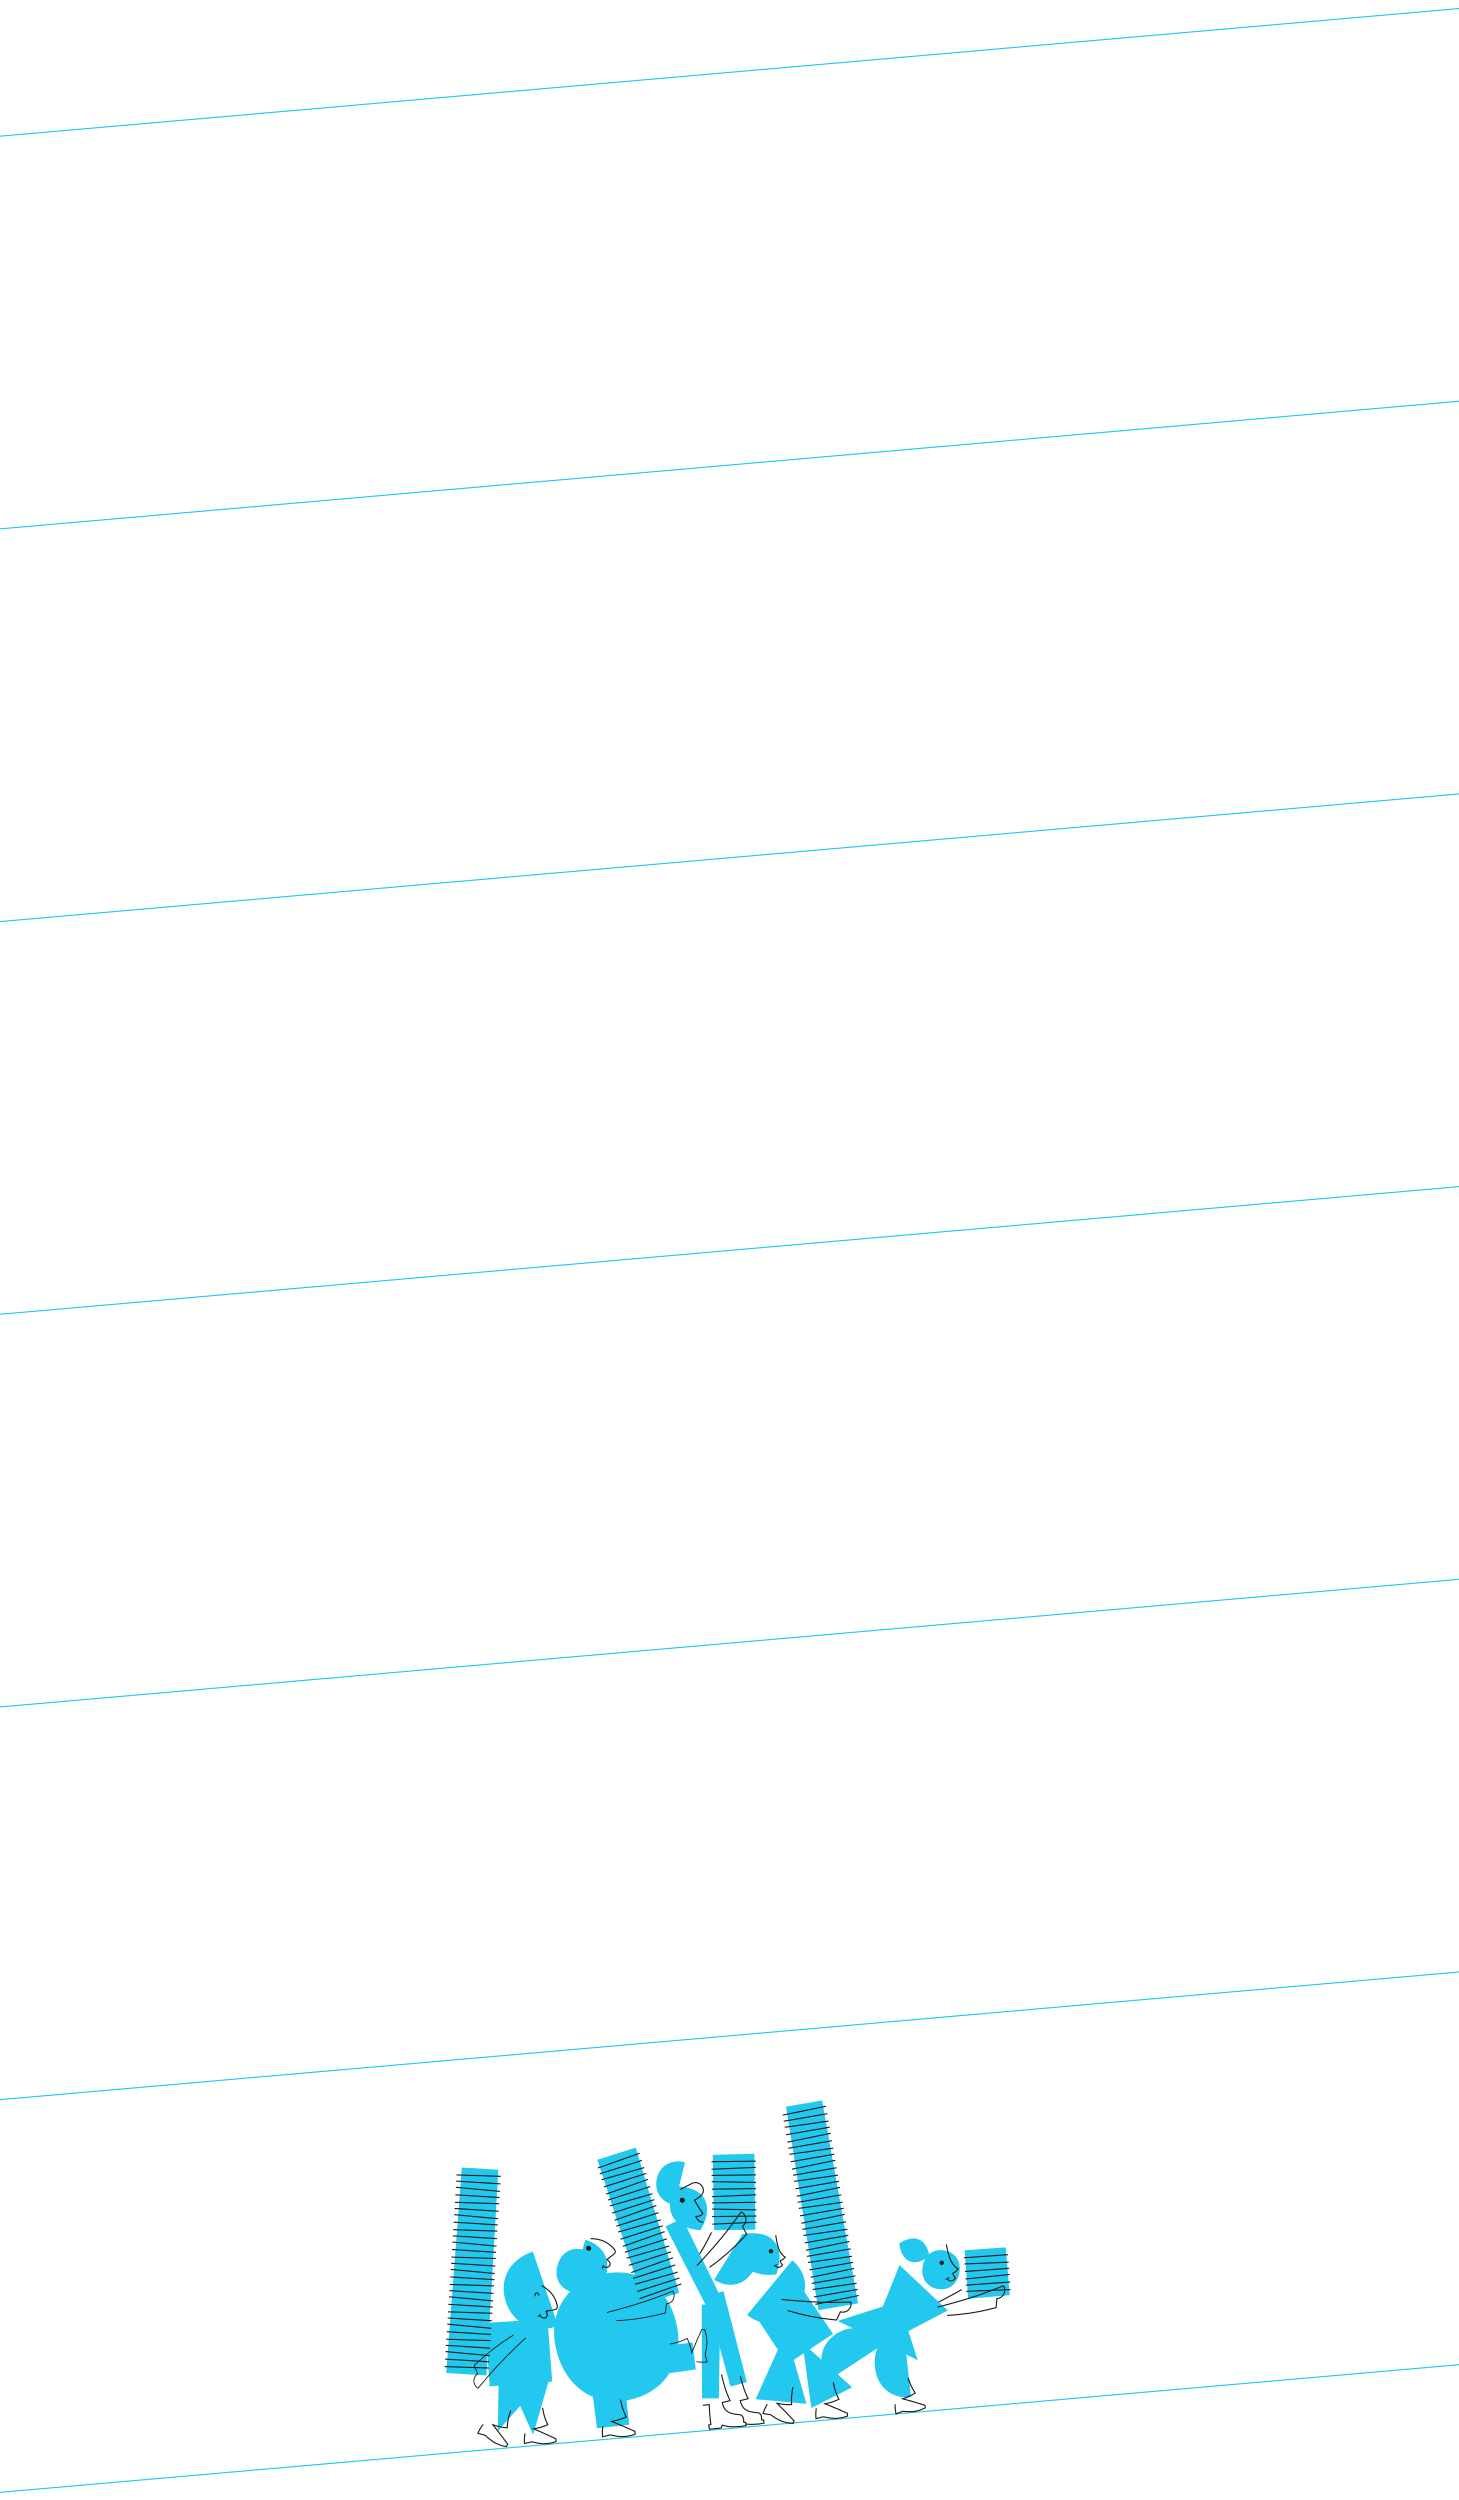
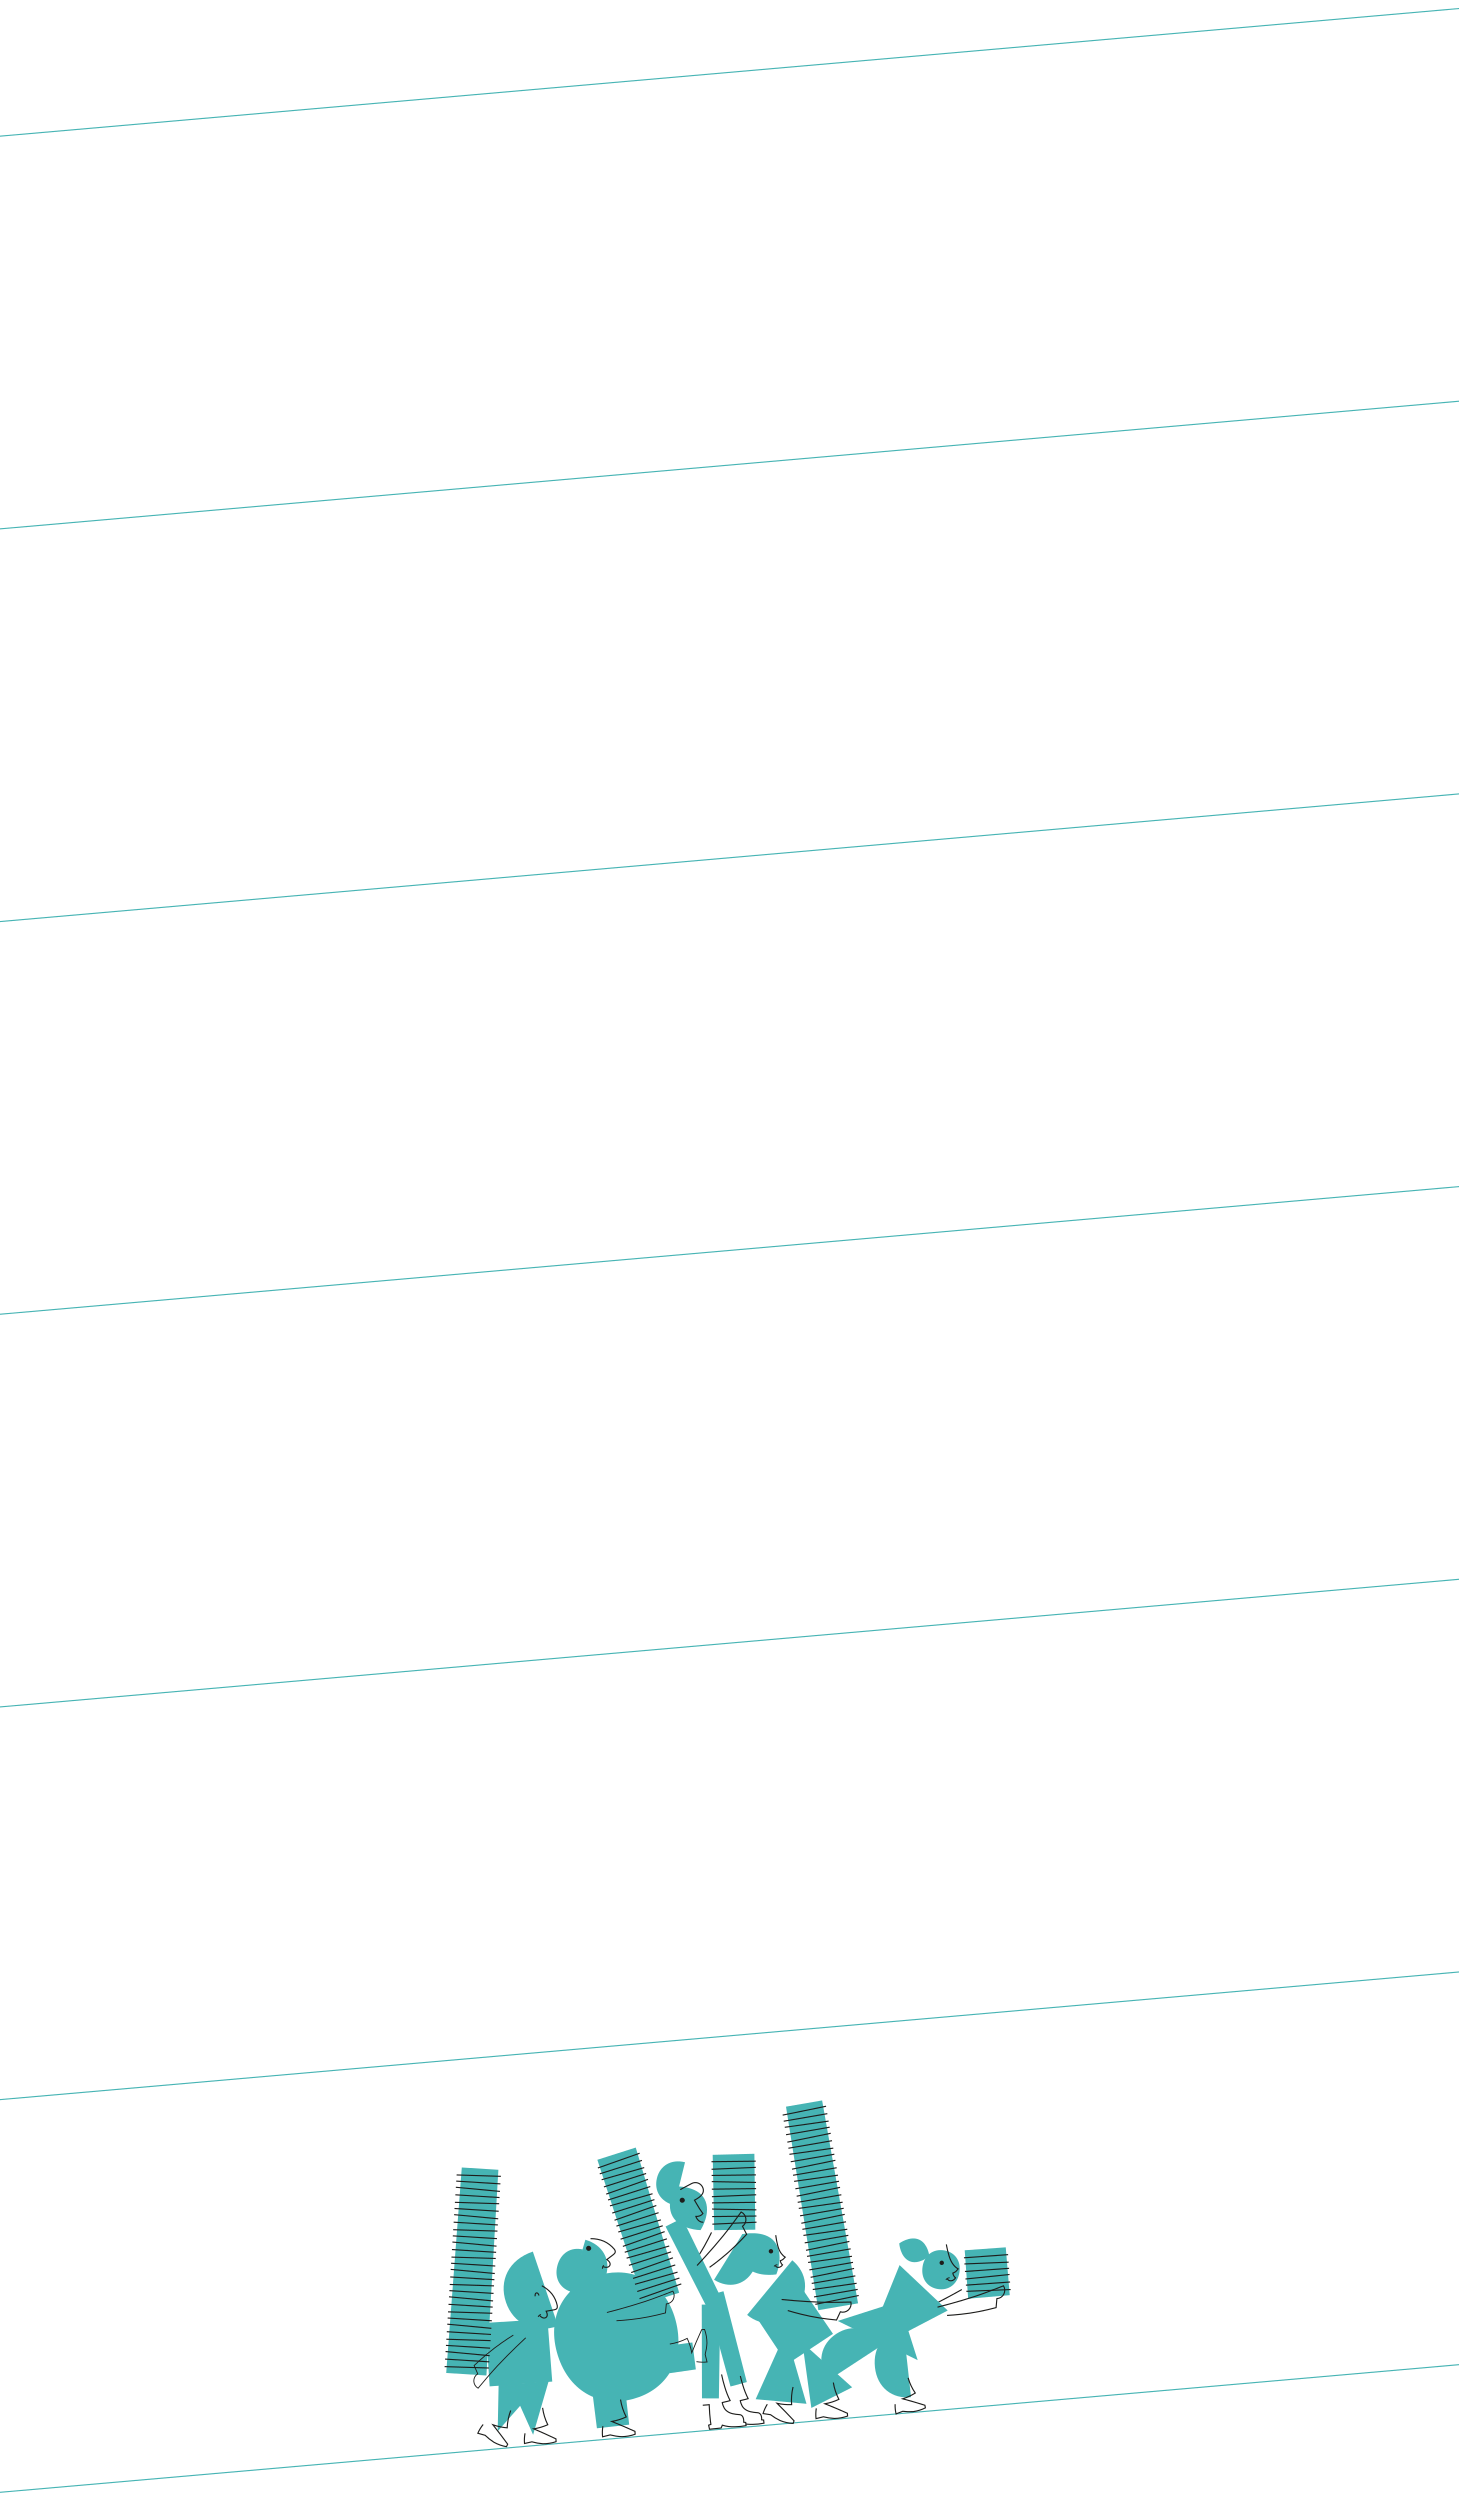
<svg xmlns="http://www.w3.org/2000/svg" viewBox="0 0 1288 2207">
  <g id="Layer_2" data-name="Layer 2">
-     <line x1="-129.05" y1="2211.5" x2="1414.05" y2="2076.5" style="fill:none;stroke:#22c8ee;stroke-miterlimit:10" />
-     <line x1="-129.05" y1="1864.84" x2="1414.05" y2="1729.83" style="fill:none;stroke:#22c8ee;stroke-miterlimit:10" />
-     <line x1="-129.05" y1="1518.17" x2="1414.05" y2="1383.16" style="fill:none;stroke:#22c8ee;stroke-miterlimit:10" />
-     <line x1="-129.05" y1="1171.5" x2="1414.05" y2="1036.5" style="fill:none;stroke:#22c8ee;stroke-miterlimit:10" />
-     <line x1="-129.05" y1="824.84" x2="1414.05" y2="689.83" style="fill:none;stroke:#22c8ee;stroke-miterlimit:10" />
-     <line x1="-129.05" y1="478.17" x2="1414.05" y2="343.16" style="fill:none;stroke:#22c8ee;stroke-miterlimit:10" />
-     <line x1="-129.05" y1="131.5" x2="1414.05" y2="-3.5" style="fill:none;stroke:#22c8ee;stroke-miterlimit:10" />
+     <line x1="-129.05" y1="2211.5" x2="1414.05" y2="2076.5" style="fill:none;stroke:#46b4b4;stroke-miterlimit:10" />
+     <line x1="-129.05" y1="1864.84" x2="1414.05" y2="1729.83" style="fill:none;stroke:#46b4b4;stroke-miterlimit:10" />
+     <line x1="-129.05" y1="1518.17" x2="1414.05" y2="1383.16" style="fill:none;stroke:#46b4b4;stroke-miterlimit:10" />
+     <line x1="-129.05" y1="1171.5" x2="1414.05" y2="1036.5" style="fill:none;stroke:#46b4b4;stroke-miterlimit:10" />
+     <line x1="-129.05" y1="824.84" x2="1414.05" y2="689.83" style="fill:none;stroke:#46b4b4;stroke-miterlimit:10" />
+     <line x1="-129.05" y1="478.17" x2="1414.05" y2="343.16" style="fill:none;stroke:#46b4b4;stroke-miterlimit:10" />
+     <line x1="-129.05" y1="131.5" x2="1414.05" y2="-3.5" style="fill:none;stroke:#46b4b4;stroke-miterlimit:10" />
  </g>
  <g id="Layer_1" data-name="Layer 1">
-     <path d="M659.56,2043.6l39.85-48.23c13.28,11,15.41,28.32,3.43,42.82-12.41,15-30,16.38-43.28,5.41" style="fill:#22c8ee" />
-     <polygon points="693.66 2058.8 711.96 2122.07 667.09 2118.02 693.66 2058.8" style="fill:#22c8ee" />
+     <path d="M659.56,2043.6l39.85-48.23c13.28,11,15.41,28.32,3.43,42.82-12.41,15-30,16.38-43.28,5.41" style="fill:#46b4b4" />
+     <polygon points="693.66 2058.8 711.96 2122.07 667.09 2118.02 693.66 2058.8" style="fill:#46b4b4" />
    <path d="M700.1,2107.23a48.56,48.56,0,0,0-1.26,15.59,51,51,0,0,1-12.83-1.17s3.23,3.18,7.43,7.52c3.19,3.3,7.54,7.93,7.54,7.93l-.81,2.34a35.63,35.63,0,0,1-11.51-2.58,47.79,47.79,0,0,1-8.42-5.16l-6.62-1a35.37,35.37,0,0,1,3.75-8.25" style="fill:none;stroke:#1d1d1b" />
-     <polygon points="735.37 2060.34 695.13 2087.01 668.45 2046.77 707.82 2019.92 735.37 2060.34" style="fill:#22c8ee" />
-     <polygon points="708.34 2068.1 752.28 2107.51 716.26 2125.73 708.34 2068.1" style="fill:#22c8ee" />
+     <polygon points="735.37 2060.34 695.13 2087.01 668.45 2046.77 707.82 2019.92 735.37 2060.34" style="fill:#46b4b4" />
+     <polygon points="708.34 2068.1 752.28 2107.51 716.26 2125.73 708.34 2068.1" style="fill:#46b4b4" />
    <path d="M735.66,2103.3a48.46,48.46,0,0,0,4.91,14.85,50.6,50.6,0,0,1-12.27,3.92s4.21,1.67,9.78,4c4.22,1.8,10,4.36,10,4.36l.16,2.48a35.83,35.83,0,0,1-11.6,2.1,47.66,47.66,0,0,1-9.76-1.47l-6.51,1.63a35.87,35.87,0,0,1,.24-9.06" style="fill:none;stroke:#1d1d1b" />
-     <path d="M664.26,2005.66c-7.19,11.62-20.74,15.07-33.89,6.94l25-40.37c13.15,8.14,16.11,21.81,8.92,33.43" style="fill:#22c8ee" />
-     <path d="M685.34,2007.84s-18.8,3.3-27.83-8c-8.71-11-2.22-27.54-2.22-27.54s19.77-4.29,28.48,6.67c9,11.35,1.57,28.92,1.57,28.92" style="fill:#22c8ee" />
+     <path d="M664.26,2005.66c-7.19,11.62-20.74,15.07-33.89,6.94l25-40.37c13.15,8.14,16.11,21.81,8.92,33.43" style="fill:#46b4b4" />
+     <path d="M685.34,2007.84s-18.8,3.3-27.83-8c-8.71-11-2.22-27.54-2.22-27.54s19.77-4.29,28.48,6.67c9,11.35,1.57,28.92,1.57,28.92" style="fill:#46b4b4" />
    <path d="M683.31,2000.81a4.05,4.05,0,0,1,1.32-1.13,3.92,3.92,0,0,1,1.7-.33" style="fill:none;stroke:#1d1d1b;stroke-width:0.8px" />
    <path d="M684.84,1973.21s1,8.77,3.2,13.36,5.17,6.09,5.17,6.09a16.91,16.91,0,0,1-2,1.94,8.36,8.36,0,0,1-2.34,1.17,6.19,6.19,0,0,0,.7,2.16,5,5,0,0,0,1.25,1.57,5.35,5.35,0,0,1-2.55,2c-2.93.78-3.81-1.49-3.81-1.49" style="fill:none;stroke:#1d1d1b" />
-     <polygon points="757.49 2033.38 725.77 1854.26 693.87 1859.77 722.44 2039.43 757.49 2033.38" style="fill:#22c8ee" />
+     <polygon points="757.49 2033.38 725.77 1854.26 693.87 1859.77 722.44 2039.43 757.49 2033.38" style="fill:#46b4b4" />
    <line x1="719.77" y1="2034.29" x2="758.08" y2="2026.46" style="fill:none;stroke:#1d1d1b" />
    <line x1="718.64" y1="2027.73" x2="757.15" y2="2021.08" style="fill:none;stroke:#1d1d1b" />
    <line x1="717.5" y1="2021.17" x2="756.22" y2="2015.71" style="fill:none;stroke:#1d1d1b" />
    <line x1="716.58" y1="2015.8" x2="755.09" y2="2009.15" style="fill:none;stroke:#1d1d1b" />
    <line x1="715.65" y1="2010.42" x2="753.96" y2="2002.59" style="fill:none;stroke:#1d1d1b" />
    <line x1="714.52" y1="2003.86" x2="753.03" y2="1997.22" style="fill:none;stroke:#1d1d1b" />
    <line x1="713.39" y1="1997.3" x2="752.11" y2="1991.85" style="fill:none;stroke:#1d1d1b" />
    <line x1="712.46" y1="1991.93" x2="750.97" y2="1985.28" style="fill:none;stroke:#1d1d1b" />
    <line x1="711.53" y1="1986.56" x2="749.84" y2="1978.72" style="fill:none;stroke:#1d1d1b" />
    <line x1="710.4" y1="1980" x2="748.91" y2="1973.35" style="fill:none;stroke:#1d1d1b" />
    <line x1="709.27" y1="1973.43" x2="747.99" y2="1967.98" style="fill:none;stroke:#1d1d1b" />
    <line x1="708.34" y1="1968.06" x2="746.86" y2="1961.42" style="fill:none;stroke:#1d1d1b" />
    <line x1="707.41" y1="1962.69" x2="745.72" y2="1954.85" style="fill:none;stroke:#1d1d1b" />
    <line x1="706.28" y1="1956.13" x2="744.8" y2="1949.48" style="fill:none;stroke:#1d1d1b" />
    <line x1="705.15" y1="1949.57" x2="743.87" y2="1944.11" style="fill:none;stroke:#1d1d1b" />
    <line x1="704.22" y1="1944.2" x2="742.74" y2="1937.55" style="fill:none;stroke:#1d1d1b" />
    <line x1="703.3" y1="1938.82" x2="741.6" y2="1930.99" style="fill:none;stroke:#1d1d1b" />
    <line x1="702.16" y1="1932.26" x2="740.68" y2="1925.62" style="fill:none;stroke:#1d1d1b" />
    <line x1="701.03" y1="1925.7" x2="739.75" y2="1920.24" style="fill:none;stroke:#1d1d1b" />
    <line x1="700.1" y1="1920.33" x2="738.62" y2="1913.68" style="fill:none;stroke:#1d1d1b" />
    <line x1="699.18" y1="1914.96" x2="737.49" y2="1907.12" style="fill:none;stroke:#1d1d1b" />
    <line x1="698.05" y1="1908.39" x2="736.56" y2="1901.75" style="fill:none;stroke:#1d1d1b" />
    <line x1="696.91" y1="1901.83" x2="735.63" y2="1896.38" style="fill:none;stroke:#1d1d1b" />
    <line x1="695.99" y1="1896.46" x2="734.5" y2="1889.82" style="fill:none;stroke:#1d1d1b" />
    <line x1="695.06" y1="1891.09" x2="733.37" y2="1883.25" style="fill:none;stroke:#1d1d1b" />
    <line x1="693.93" y1="1884.53" x2="732.44" y2="1877.88" style="fill:none;stroke:#1d1d1b" />
    <line x1="692.79" y1="1877.97" x2="731.51" y2="1872.51" style="fill:none;stroke:#1d1d1b" />
    <line x1="691.87" y1="1872.59" x2="730.38" y2="1865.95" style="fill:none;stroke:#1d1d1b" />
    <line x1="690.94" y1="1867.22" x2="729.25" y2="1859.39" style="fill:none;stroke:#1d1d1b" />
    <path d="M695.44,2039.75s8.53,2.7,19.56,5,23.47,3.36,23.47,3.36l3.38-7.2a7.41,7.41,0,0,0,7.13-1.66,7.52,7.52,0,0,0,2.23-7c-6.4.15-17.27.43-26.28.15-16.64-.5-34.91-2.41-34.91-2.41" style="fill:none;stroke:#1d1d1b" />
    <path d="M825.84,2033.73l11.65-6.15c6.89-3.64,11.57-6.4,11.57-6.4" style="fill:none;stroke:#1d1d1b" />
-     <path d="M797.66,2056.42l6.6,59.79c-16.46,1.82-29.86-8.32-31.85-26.3-2.06-18.63,8.78-31.67,25.25-33.49" style="fill:#22c8ee" />
-     <path d="M738.25,2060.33c13.86-9.08,30.52-5.92,40.78,9.76l-48.13,31.52c-10.27-15.68-6.51-32.21,7.35-41.28" style="fill:#22c8ee" />
-     <path d="M828,2020.78c-9.36-1.47-15.21-9.24-13.54-19.88,1.62-10.28,9.55-15.75,18.92-14.28s15.23,9.12,13.62,19.39c-1.68,10.65-9.63,16.25-19,14.77" style="fill:#22c8ee" />
-     <polygon points="762.25 2078.59 794.13 1999.62 836.64 2039.72 762.25 2078.59" style="fill:#22c8ee" />
+     <path d="M797.66,2056.42l6.6,59.79c-16.46,1.82-29.86-8.32-31.85-26.3-2.06-18.63,8.78-31.67,25.25-33.49" style="fill:#46b4b4" />
+     <path d="M738.25,2060.33c13.86-9.08,30.52-5.92,40.78,9.76l-48.13,31.52c-10.27-15.68-6.51-32.21,7.35-41.28" style="fill:#46b4b4" />
+     <path d="M828,2020.78c-9.36-1.47-15.21-9.24-13.54-19.88,1.62-10.28,9.55-15.75,18.92-14.28s15.23,9.12,13.62,19.39c-1.68,10.65-9.63,16.25-19,14.77" style="fill:#46b4b4" />
+     <polygon points="762.25 2078.59 794.13 1999.62 836.64 2039.72 762.25 2078.59" style="fill:#46b4b4" />
    <path d="M801.68,2099.18a46.26,46.26,0,0,0,6.32,13.4,47.94,47.94,0,0,1-11.07,5.09s4.15,1.09,9.65,2.68c4.17,1.2,9.92,3,9.92,3l.44,2.31a33.63,33.63,0,0,1-10.66,3.31,45.19,45.19,0,0,1-9.33-.27l-5.92,2.28a33.41,33.41,0,0,1-.82-8.54" style="fill:none;stroke:#1d1d1b" />
    <path d="M835,2012.65a4.6,4.6,0,0,1,1.47-1.38,4.51,4.51,0,0,1,1.94-.47" style="fill:none;stroke:#1d1d1b;stroke-width:0.8px" />
    <path d="M835.44,1981.35s1.59,9.88,4.3,15,6.18,6.67,6.18,6.67a18.79,18.79,0,0,1-2.16,2.29,9.82,9.82,0,0,1-2.61,1.43,7.08,7.08,0,0,0,.89,2.42,5.61,5.61,0,0,0,1.51,1.72,6.13,6.13,0,0,1-2.81,2.39c-3.31,1-4.42-1.52-4.42-1.52" style="fill:none;stroke:#1d1d1b" />
    <path d="M831.92,1999.47a1.94,1.94,0,1,1,1.37-2.17,1.82,1.82,0,0,1-1.37,2.17" style="fill:#1d1d1b" />
-     <path d="M793.85,1980.47s9.52-7.06,17.69-3.26c7.89,3.66,8.89,14.68,8.89,14.68s-9.79,7.88-17.67,4.21c-8.17-3.8-8.91-15.63-8.91-15.63" style="fill:#22c8ee" />
-     <polygon points="793.62 2031.6 810.12 2083.56 739.5 2048.93 793.62 2031.6" style="fill:#22c8ee" />
-     <polygon points="854.7 2029.29 891.39 2026.17 887.88 1983.94 851.64 1986.53 854.7 2029.29" style="fill:#22c8ee" />
+     <path d="M793.85,1980.47s9.52-7.06,17.69-3.26c7.89,3.66,8.89,14.68,8.89,14.68s-9.79,7.88-17.67,4.21c-8.17-3.8-8.91-15.63-8.91-15.63" style="fill:#46b4b4" />
+     <polygon points="793.62 2031.6 810.12 2083.56 739.5 2048.93 793.62 2031.6" style="fill:#46b4b4" />
+     <polygon points="854.7 2029.29 891.39 2026.17 887.88 1983.94 851.64 1986.53 854.7 2029.29" style="fill:#46b4b4" />
    <line x1="853.1" y1="2022.78" x2="892.17" y2="2021.2" style="fill:none;stroke:#1d1d1b" />
    <line x1="852.71" y1="2017.34" x2="891.69" y2="2014.55" style="fill:none;stroke:#1d1d1b" />
    <line x1="852.32" y1="2011.9" x2="891.22" y2="2007.91" style="fill:none;stroke:#1d1d1b" />
    <line x1="851.85" y1="2005.26" x2="890.83" y2="2002.47" style="fill:none;stroke:#1d1d1b" />
    <line x1="851.37" y1="1998.62" x2="890.44" y2="1997.04" style="fill:none;stroke:#1d1d1b" />
    <line x1="850.98" y1="1993.18" x2="889.97" y2="1990.4" style="fill:none;stroke:#1d1d1b" />
    <path d="M836.07,2044.05s8.95-.39,20.08-2,23.2-4.88,23.2-4.88l.71-7.93a7.4,7.4,0,0,0,6.12-4,7.54,7.54,0,0,0-.28-7.32c-6,2.34-16.08,6.32-24.64,9.15-15.81,5.23-33.63,9.69-33.63,9.69" style="fill:none;stroke:#1d1d1b" />
    <path d="M628.12,1970.78c-1.48,3-4,8-6.31,12.09-4.27,7.51-9.57,15.43-9.57,15.43" style="fill:none;stroke:#1d1d1b" />
-     <polygon points="619.7 2117.27 619.51 2034.47 635.91 2034.51 634.63 2117.3 619.7 2117.27" style="fill:#22c8ee" />
-     <polygon points="644.89 2106.81 622.85 2027 638.68 2022.71 659.3 2102.9 644.89 2106.81" style="fill:#22c8ee" />
-     <polygon points="638.54 2032.57 602.21 1958.16 587.56 1965.56 625.22 2039.3 638.54 2032.57" style="fill:#22c8ee" />
-     <path d="M618.46,1968.75s-18.26-.11-24.81-12.34c-6.32-11.81,2.63-26.31,2.63-26.31s19.34-.65,25.66,11.16c6.55,12.24-3.48,27.49-3.48,27.49" style="fill:#22c8ee" />
-     <path d="M579.94,1922.84c2.69-10.92,12.44-17.06,24.8-14l-9.35,38c-12.36-3-18.14-13-15.45-23.94" style="fill:#22c8ee" />
+     <polygon points="619.7 2117.27 619.51 2034.47 635.91 2034.51 634.63 2117.3 619.7 2117.27" style="fill:#46b4b4" />
+     <polygon points="644.89 2106.81 622.85 2027 638.68 2022.71 659.3 2102.9 644.89 2106.81" style="fill:#46b4b4" />
+     <polygon points="638.54 2032.57 602.21 1958.16 587.56 1965.56 625.22 2039.3 638.54 2032.57" style="fill:#46b4b4" />
+     <path d="M618.46,1968.75s-18.26-.11-24.81-12.34c-6.32-11.81,2.63-26.31,2.63-26.31s19.34-.65,25.66,11.16c6.55,12.24-3.48,27.49-3.48,27.49" style="fill:#46b4b4" />
+     <path d="M579.94,1922.84c2.69-10.92,12.44-17.06,24.8-14l-9.35,38c-12.36-3-18.14-13-15.45-23.94" style="fill:#46b4b4" />
    <path d="M600.58,1933s6.56-3.64,10-5.37a7,7,0,0,1,9.5,2.88c1.83,3.42.76,6.65-3,9.35a32,32,0,0,1-4,2.49s2.59,4.49,4.47,7.5c1,1.6,3,4.23,3,4.23a6,6,0,0,1-2.59,2,8.61,8.61,0,0,1-3.65.63,8.62,8.62,0,0,0,2.92,4c2.14,1.51,3.69.94,3.69.94" style="fill:none;stroke:#1d1d1b" />
    <path d="M603.8,1944a2.24,2.24,0,1,1,.44-2.69,1.95,1.95,0,0,1-.44,2.69" style="fill:#1d1d1b" />
    <path d="M637,2096.16a113.19,113.19,0,0,0,2.86,11.17,72.86,72.86,0,0,0,4.68,11.91s-3.22,1-6.93,1.74c0,0,.67,4.4,3.31,6.86,3.3,3.09,7.78,3.49,12,3.81s3.63,6.68,3.63,6.68l1.78.21.29,2.81a52.81,52.81,0,0,1-9.79,1,31.81,31.81,0,0,1-11.16-1.4l-1.07,2.51-10.23,1.06-.79-3.58,2-.71s-.7-3.94-1.06-9.29-.44-8.09-.44-8.09-2.61.32-5.68.49" style="fill:none;stroke:#1d1d1b" />
    <path d="M653.57,2097.52c.47,2,1.2,4.9,2.19,8.1a74,74,0,0,0,4.68,11.91s-3.22.95-6.92,1.74c0,0,.66,4.4,3.3,6.87,3.31,3.08,7.79,3.48,12,3.8s3.54,6.26,3.54,6.26l1.78.21.29,2.81a52.81,52.81,0,0,1-9.79,1,44.46,44.46,0,0,1-6.22-.25" style="fill:none;stroke:#1d1d1b" />
-     <polygon points="665.97 1901.35 629.16 1902.29 630.47 1968.81 666.79 1968.36 665.97 1901.35" style="fill:#22c8ee" />
+     <polygon points="665.97 1901.35 629.16 1902.29 630.47 1968.81 666.79 1968.36 665.97 1901.35" style="fill:#46b4b4" />
    <line x1="628.7" y1="1956.8" x2="667.78" y2="1956.32" style="fill:none;stroke:#1d1d1b" />
    <line x1="628.62" y1="1950.15" x2="667.71" y2="1950.87" style="fill:none;stroke:#1d1d1b" />
    <line x1="628.55" y1="1944.7" x2="667.63" y2="1944.21" style="fill:none;stroke:#1d1d1b" />
    <line x1="628.48" y1="1939.24" x2="667.55" y2="1937.55" style="fill:none;stroke:#1d1d1b" />
    <line x1="628.4" y1="1932.59" x2="667.48" y2="1932.1" style="fill:none;stroke:#1d1d1b" />
    <line x1="628.32" y1="1925.93" x2="667.41" y2="1926.65" style="fill:none;stroke:#1d1d1b" />
    <line x1="628.25" y1="1920.48" x2="667.33" y2="1919.99" style="fill:none;stroke:#1d1d1b" />
    <line x1="628.18" y1="1915.03" x2="667.25" y2="1913.34" style="fill:none;stroke:#1d1d1b" />
    <line x1="628.1" y1="1908.37" x2="667.18" y2="1907.89" style="fill:none;stroke:#1d1d1b" />
    <line x1="628.87" y1="1963.5" x2="667.85" y2="1961.77" style="fill:none;stroke:#1d1d1b" />
    <path d="M626.41,2001.6s7.33-5.14,15.81-12.53,16.92-16.61,16.92-16.61l-3.66-7.06a7.42,7.42,0,0,0,3-6.67,7.52,7.52,0,0,0-4.18-6c-3.76,5.18-10.14,14-15.84,21C628,1986.61,615.35,2000,615.35,2000" style="fill:none;stroke:#1d1d1b" />
-     <path d="M514.63,1985.94l-9.27,37.59c-10.35-2.55-16.2-11.65-13.41-23,2.88-11.72,12.32-17.2,22.68-14.64" style="fill:#22c8ee" />
-     <polygon points="552.24 2112.02 555.44 2140.49 526.96 2143.69 523.44 2115.63 552.24 2112.02" style="fill:#22c8ee" />
-     <polygon points="587.42 2071.04 611.2 2067.94 614.29 2091.72 590.87 2095.08 587.42 2071.04" style="fill:#22c8ee" />
-     <path d="M559,2117.76c-30.16,8.17-58.18-7.23-67.43-41.36-8.92-32.93,7.6-60,37.76-68.15s58.07,6.84,67,39.78c9.25,34.12-7.17,61.56-37.32,69.73" style="fill:#22c8ee" />
-     <path d="M535.05,2008.51c-4,13.73-16.74,21-32.28,16.43l14-47.68c15.54,4.55,22.33,17.53,18.3,31.25" style="fill:#22c8ee" />
+     <path d="M514.63,1985.94l-9.27,37.59c-10.35-2.55-16.2-11.65-13.41-23,2.88-11.72,12.32-17.2,22.68-14.64" style="fill:#46b4b4" />
+     <polygon points="552.24 2112.02 555.44 2140.49 526.96 2143.69 523.44 2115.63 552.24 2112.02" style="fill:#46b4b4" />
+     <polygon points="587.42 2071.04 611.2 2067.94 614.29 2091.72 590.87 2095.08 587.42 2071.04" style="fill:#46b4b4" />
+     <path d="M559,2117.76c-30.16,8.17-58.18-7.23-67.43-41.36-8.92-32.93,7.6-60,37.76-68.15s58.07,6.84,67,39.78c9.25,34.12-7.17,61.56-37.32,69.73" style="fill:#46b4b4" />
+     <path d="M535.05,2008.51c-4,13.73-16.74,21-32.28,16.43l14-47.68c15.54,4.55,22.33,17.53,18.3,31.25" style="fill:#46b4b4" />
    <path d="M547.81,2118.34a50.23,50.23,0,0,0,5,15.34,52.53,52.53,0,0,1-12.66,4s4.34,1.73,10.07,4.19c4.34,1.87,10.32,4.54,10.32,4.54l.16,2.55a36.43,36.43,0,0,1-12,2.13,49,49,0,0,1-10.06-1.55l-6.7,1.66a36.73,36.73,0,0,1,.27-9.34" style="fill:none;stroke:#1d1d1b" />
    <path d="M521.31,1976.29a28.91,28.91,0,0,1,11.78,2.26,26,26,0,0,1,9.18,7c1.49,2,1,3.42-.64,4.69l-5.91,4.48s4.06,2.54,2.62,5.27c-1.53,2.89-6.13,1-6.13,1" style="fill:none;stroke:#1d1d1b" />
    <path d="M531.81,2002.94a3.5,3.5,0,0,1,1.24-3.17" style="fill:none;stroke:#1d1d1b;stroke-width:0.8px" />
-     <polygon points="527.35 1906.65 568.73 2033.86 599.57 2024.03 561.23 1895.85 527.35 1906.65" style="fill:#22c8ee" />
+     <polygon points="527.35 1906.65 568.73 2033.86 599.57 2024.03 561.23 1895.85 527.35 1906.65" style="fill:#46b4b4" />
    <line x1="564.68" y1="1900.86" x2="527.8" y2="1913.88" style="fill:none;stroke:#1d1d1b" />
    <line x1="566.7" y1="1907.21" x2="529.46" y2="1919.07" style="fill:none;stroke:#1d1d1b" />
    <line x1="568.72" y1="1913.55" x2="531.12" y2="1924.27" style="fill:none;stroke:#1d1d1b" />
    <line x1="570.37" y1="1918.74" x2="533.14" y2="1930.61" style="fill:none;stroke:#1d1d1b" />
    <line x1="572.03" y1="1923.94" x2="535.16" y2="1936.96" style="fill:none;stroke:#1d1d1b" />
    <line x1="574.05" y1="1930.28" x2="536.81" y2="1942.15" style="fill:none;stroke:#1d1d1b" />
    <line x1="576.07" y1="1936.63" x2="538.47" y2="1947.34" style="fill:none;stroke:#1d1d1b" />
    <line x1="577.73" y1="1941.82" x2="540.49" y2="1953.69" style="fill:none;stroke:#1d1d1b" />
    <line x1="579.38" y1="1947.01" x2="542.51" y2="1960.03" style="fill:none;stroke:#1d1d1b" />
    <line x1="581.41" y1="1953.36" x2="544.17" y2="1965.23" style="fill:none;stroke:#1d1d1b" />
    <line x1="583.43" y1="1959.7" x2="545.82" y2="1970.42" style="fill:none;stroke:#1d1d1b" />
    <line x1="585.08" y1="1964.9" x2="547.85" y2="1976.76" style="fill:none;stroke:#1d1d1b" />
    <line x1="586.74" y1="1970.09" x2="549.87" y2="1983.11" style="fill:none;stroke:#1d1d1b" />
    <line x1="588.76" y1="1976.44" x2="551.52" y2="1988.3" style="fill:none;stroke:#1d1d1b" />
    <line x1="590.78" y1="1982.78" x2="553.18" y2="1993.5" style="fill:none;stroke:#1d1d1b" />
    <line x1="592.44" y1="1987.97" x2="555.2" y2="1999.84" style="fill:none;stroke:#1d1d1b" />
    <line x1="594.09" y1="1993.17" x2="557.22" y2="2006.19" style="fill:none;stroke:#1d1d1b" />
    <line x1="596.11" y1="1999.51" x2="558.88" y2="2011.38" style="fill:none;stroke:#1d1d1b" />
    <line x1="598.14" y1="2005.86" x2="560.53" y2="2016.57" style="fill:none;stroke:#1d1d1b" />
    <line x1="599.79" y1="2011.05" x2="562.55" y2="2022.92" style="fill:none;stroke:#1d1d1b" />
    <line x1="601.45" y1="2016.24" x2="564.58" y2="2029.26" style="fill:none;stroke:#1d1d1b" />
    <path d="M544.23,2048.74s8.94-.38,20.07-2,23.2-4.89,23.2-4.89l.71-7.92a7.44,7.44,0,0,0,6.13-4,7.53,7.53,0,0,0-.29-7.31c-6,2.33-16.08,6.32-24.64,9.15-15.81,5.22-33.63,9.69-33.63,9.69" style="fill:none;stroke:#1d1d1b;stroke-width:0.8px" />
    <path d="M591.32,2069.32a50.17,50.17,0,0,0,15.35-5,52.4,52.4,0,0,1,4,12.67s1.75-4.33,4.22-10.06c1.88-4.34,4.56-10.31,4.56-10.31l2.55-.16a36.58,36.58,0,0,1,2.11,12,48.88,48.88,0,0,1-1.58,10l1.65,6.71a36.72,36.72,0,0,1-9.34-.29" style="fill:none;stroke:#1d1d1b;stroke-width:0.8px" />
-     <path d="M446.64,2032.35c6.4,18.93,24.57,28.32,46,21.07l-22.25-65.73c-21.42,7.25-30.14,25.74-23.73,44.66" style="fill:#22c8ee" />
-     <polygon points="432.25 2106.71 487.52 2102.46 483.27 2047.18 428.67 2050.67 432.25 2106.71" style="fill:#22c8ee" />
-     <polygon points="470.63 2149.44 484.43 2101.86 450.68 2104.89 470.63 2149.44" style="fill:#22c8ee" />
-     <polygon points="439.36 2146.31 472.14 2109.17 440.34 2097.5 439.36 2146.31" style="fill:#22c8ee" />
+     <path d="M446.64,2032.35c6.4,18.93,24.57,28.32,46,21.07l-22.25-65.73c-21.42,7.25-30.14,25.74-23.73,44.66" style="fill:#46b4b4" />
+     <polygon points="432.25 2106.71 487.52 2102.46 483.27 2047.18 428.67 2050.67 432.25 2106.71" style="fill:#46b4b4" />
+     <polygon points="470.63 2149.44 484.43 2101.86 450.68 2104.89 470.63 2149.44" style="fill:#46b4b4" />
+     <polygon points="439.36 2146.31 472.14 2109.17 440.34 2097.5 439.36 2146.31" style="fill:#46b4b4" />
    <path d="M478.33,2017.86a28,28,0,0,1,9,7.34,25.25,25.25,0,0,1,4.62,10.19c.37,2.37-.69,3.4-2.71,3.71l-7.08,1.24s2.27,3.9-.21,5.57c-2.64,1.77-5.72-1.92-5.72-1.92" style="fill:none;stroke:#1d1d1b" />
    <path d="M475.05,2045.41a3.41,3.41,0,0,1,2.55-2.17" style="fill:none;stroke:#1d1d1b;stroke-width:0.8px" />
    <path d="M475.78,2026.49c-.29-1.47-1.28-2.52-2.2-2.33s-1.42,1.53-1.12,3" style="fill:none;stroke:#1d1d1b" />
    <path d="M450.86,2128a48.48,48.48,0,0,0-3.11,15.3,51,51,0,0,1-12.58-2.68s2.82,3.54,6.48,8.35c2.77,3.65,6.53,8.75,6.53,8.75l-1.09,2.23A35.6,35.6,0,0,1,436,2156a47.83,47.83,0,0,1-7.73-6.12l-6.45-1.81a35.48,35.48,0,0,1,4.7-7.73" style="fill:none;stroke:#1d1d1b" />
    <path d="M479,2125.62a48.58,48.58,0,0,0,4.56,14.94,50.79,50.79,0,0,1-12.34,3.64s4.16,1.76,9.67,4.25c4.17,1.89,9.91,4.59,9.91,4.59l.11,2.47a35.42,35.42,0,0,1-11.64,1.84,48.06,48.06,0,0,1-9.71-1.7l-6.53,1.48a35.41,35.41,0,0,1,.45-9" style="fill:none;stroke:#1d1d1b" />
-     <polygon points="429.41 2097.09 439.97 1915.48 407.67 1913.46 393.91 2094.87 429.41 2097.09" style="fill:#22c8ee" />
+     <polygon points="429.41 2097.09 439.97 1915.48 407.67 1913.46 393.91 2094.87 429.41 2097.09" style="fill:#46b4b4" />
    <line x1="392.5" y1="2089.25" x2="431.58" y2="2090.48" style="fill:none;stroke:#1d1d1b" />
    <line x1="392.92" y1="2082.6" x2="431.93" y2="2085.04" style="fill:none;stroke:#1d1d1b" />
    <line x1="393.33" y1="2075.96" x2="432.27" y2="2079.6" style="fill:none;stroke:#1d1d1b" />
    <line x1="393.68" y1="2070.51" x2="432.68" y2="2072.96" style="fill:none;stroke:#1d1d1b" />
    <line x1="394.02" y1="2065.07" x2="433.1" y2="2066.31" style="fill:none;stroke:#1d1d1b" />
    <line x1="394.43" y1="2058.43" x2="433.44" y2="2060.87" style="fill:none;stroke:#1d1d1b" />
    <line x1="394.85" y1="2051.78" x2="433.78" y2="2055.43" style="fill:none;stroke:#1d1d1b" />
    <line x1="395.19" y1="2046.34" x2="434.19" y2="2048.78" style="fill:none;stroke:#1d1d1b" />
    <line x1="395.53" y1="2040.9" x2="434.61" y2="2042.14" style="fill:none;stroke:#1d1d1b" />
    <line x1="395.94" y1="2034.26" x2="434.95" y2="2036.7" style="fill:none;stroke:#1d1d1b" />
    <line x1="396.36" y1="2027.61" x2="435.29" y2="2031.26" style="fill:none;stroke:#1d1d1b" />
    <line x1="396.7" y1="2022.17" x2="435.71" y2="2024.61" style="fill:none;stroke:#1d1d1b" />
    <line x1="397.04" y1="2016.73" x2="436.12" y2="2017.97" style="fill:none;stroke:#1d1d1b" />
    <line x1="397.46" y1="2010.08" x2="436.46" y2="2012.52" style="fill:none;stroke:#1d1d1b" />
    <line x1="397.87" y1="2003.44" x2="436.8" y2="2007.08" style="fill:none;stroke:#1d1d1b" />
    <line x1="398.21" y1="1998" x2="437.22" y2="2000.44" style="fill:none;stroke:#1d1d1b" />
    <line x1="398.55" y1="1992.56" x2="437.64" y2="1993.79" style="fill:none;stroke:#1d1d1b" />
    <line x1="398.97" y1="1985.91" x2="437.98" y2="1988.35" style="fill:none;stroke:#1d1d1b" />
    <line x1="399.39" y1="1979.27" x2="438.32" y2="1982.91" style="fill:none;stroke:#1d1d1b" />
    <line x1="399.73" y1="1973.82" x2="438.73" y2="1976.27" style="fill:none;stroke:#1d1d1b" />
    <line x1="400.07" y1="1968.38" x2="439.15" y2="1969.62" style="fill:none;stroke:#1d1d1b" />
    <line x1="400.48" y1="1961.74" x2="439.49" y2="1964.18" style="fill:none;stroke:#1d1d1b" />
    <line x1="400.9" y1="1955.09" x2="439.83" y2="1958.74" style="fill:none;stroke:#1d1d1b" />
    <line x1="401.24" y1="1949.65" x2="440.24" y2="1952.09" style="fill:none;stroke:#1d1d1b" />
    <line x1="401.58" y1="1944.21" x2="440.66" y2="1945.45" style="fill:none;stroke:#1d1d1b" />
    <line x1="401.99" y1="1937.57" x2="441" y2="1940.01" style="fill:none;stroke:#1d1d1b" />
    <line x1="402.41" y1="1930.92" x2="441.34" y2="1934.57" style="fill:none;stroke:#1d1d1b" />
    <line x1="402.75" y1="1925.48" x2="441.76" y2="1927.92" style="fill:none;stroke:#1d1d1b" />
    <line x1="403.09" y1="1920.04" x2="442.17" y2="1921.27" style="fill:none;stroke:#1d1d1b" />
    <path d="M453.17,2061.44s-7.66,4.63-16.62,11.43-18,15.43-18,15.43l3.18,7.29a7.4,7.4,0,0,0-3.45,6.45,7.5,7.5,0,0,0,3.77,6.28c4.1-4.91,11.07-13.26,17.22-19.86,11.35-12.17,24.84-24.64,24.84-24.64" style="fill:none;stroke:#1d1d1b;stroke-width:0.8px" />
    <path d="M681.14,1989.29a1.95,1.95,0,1,1,1.37-2.17,1.82,1.82,0,0,1-1.37,2.17" style="fill:#1d1d1b" />
    <path d="M521.36,1986.24a2.24,2.24,0,1,1,.1-2.71,1.95,1.95,0,0,1-.1,2.71" style="fill:#1d1d1b" />
  </g>
</svg>
